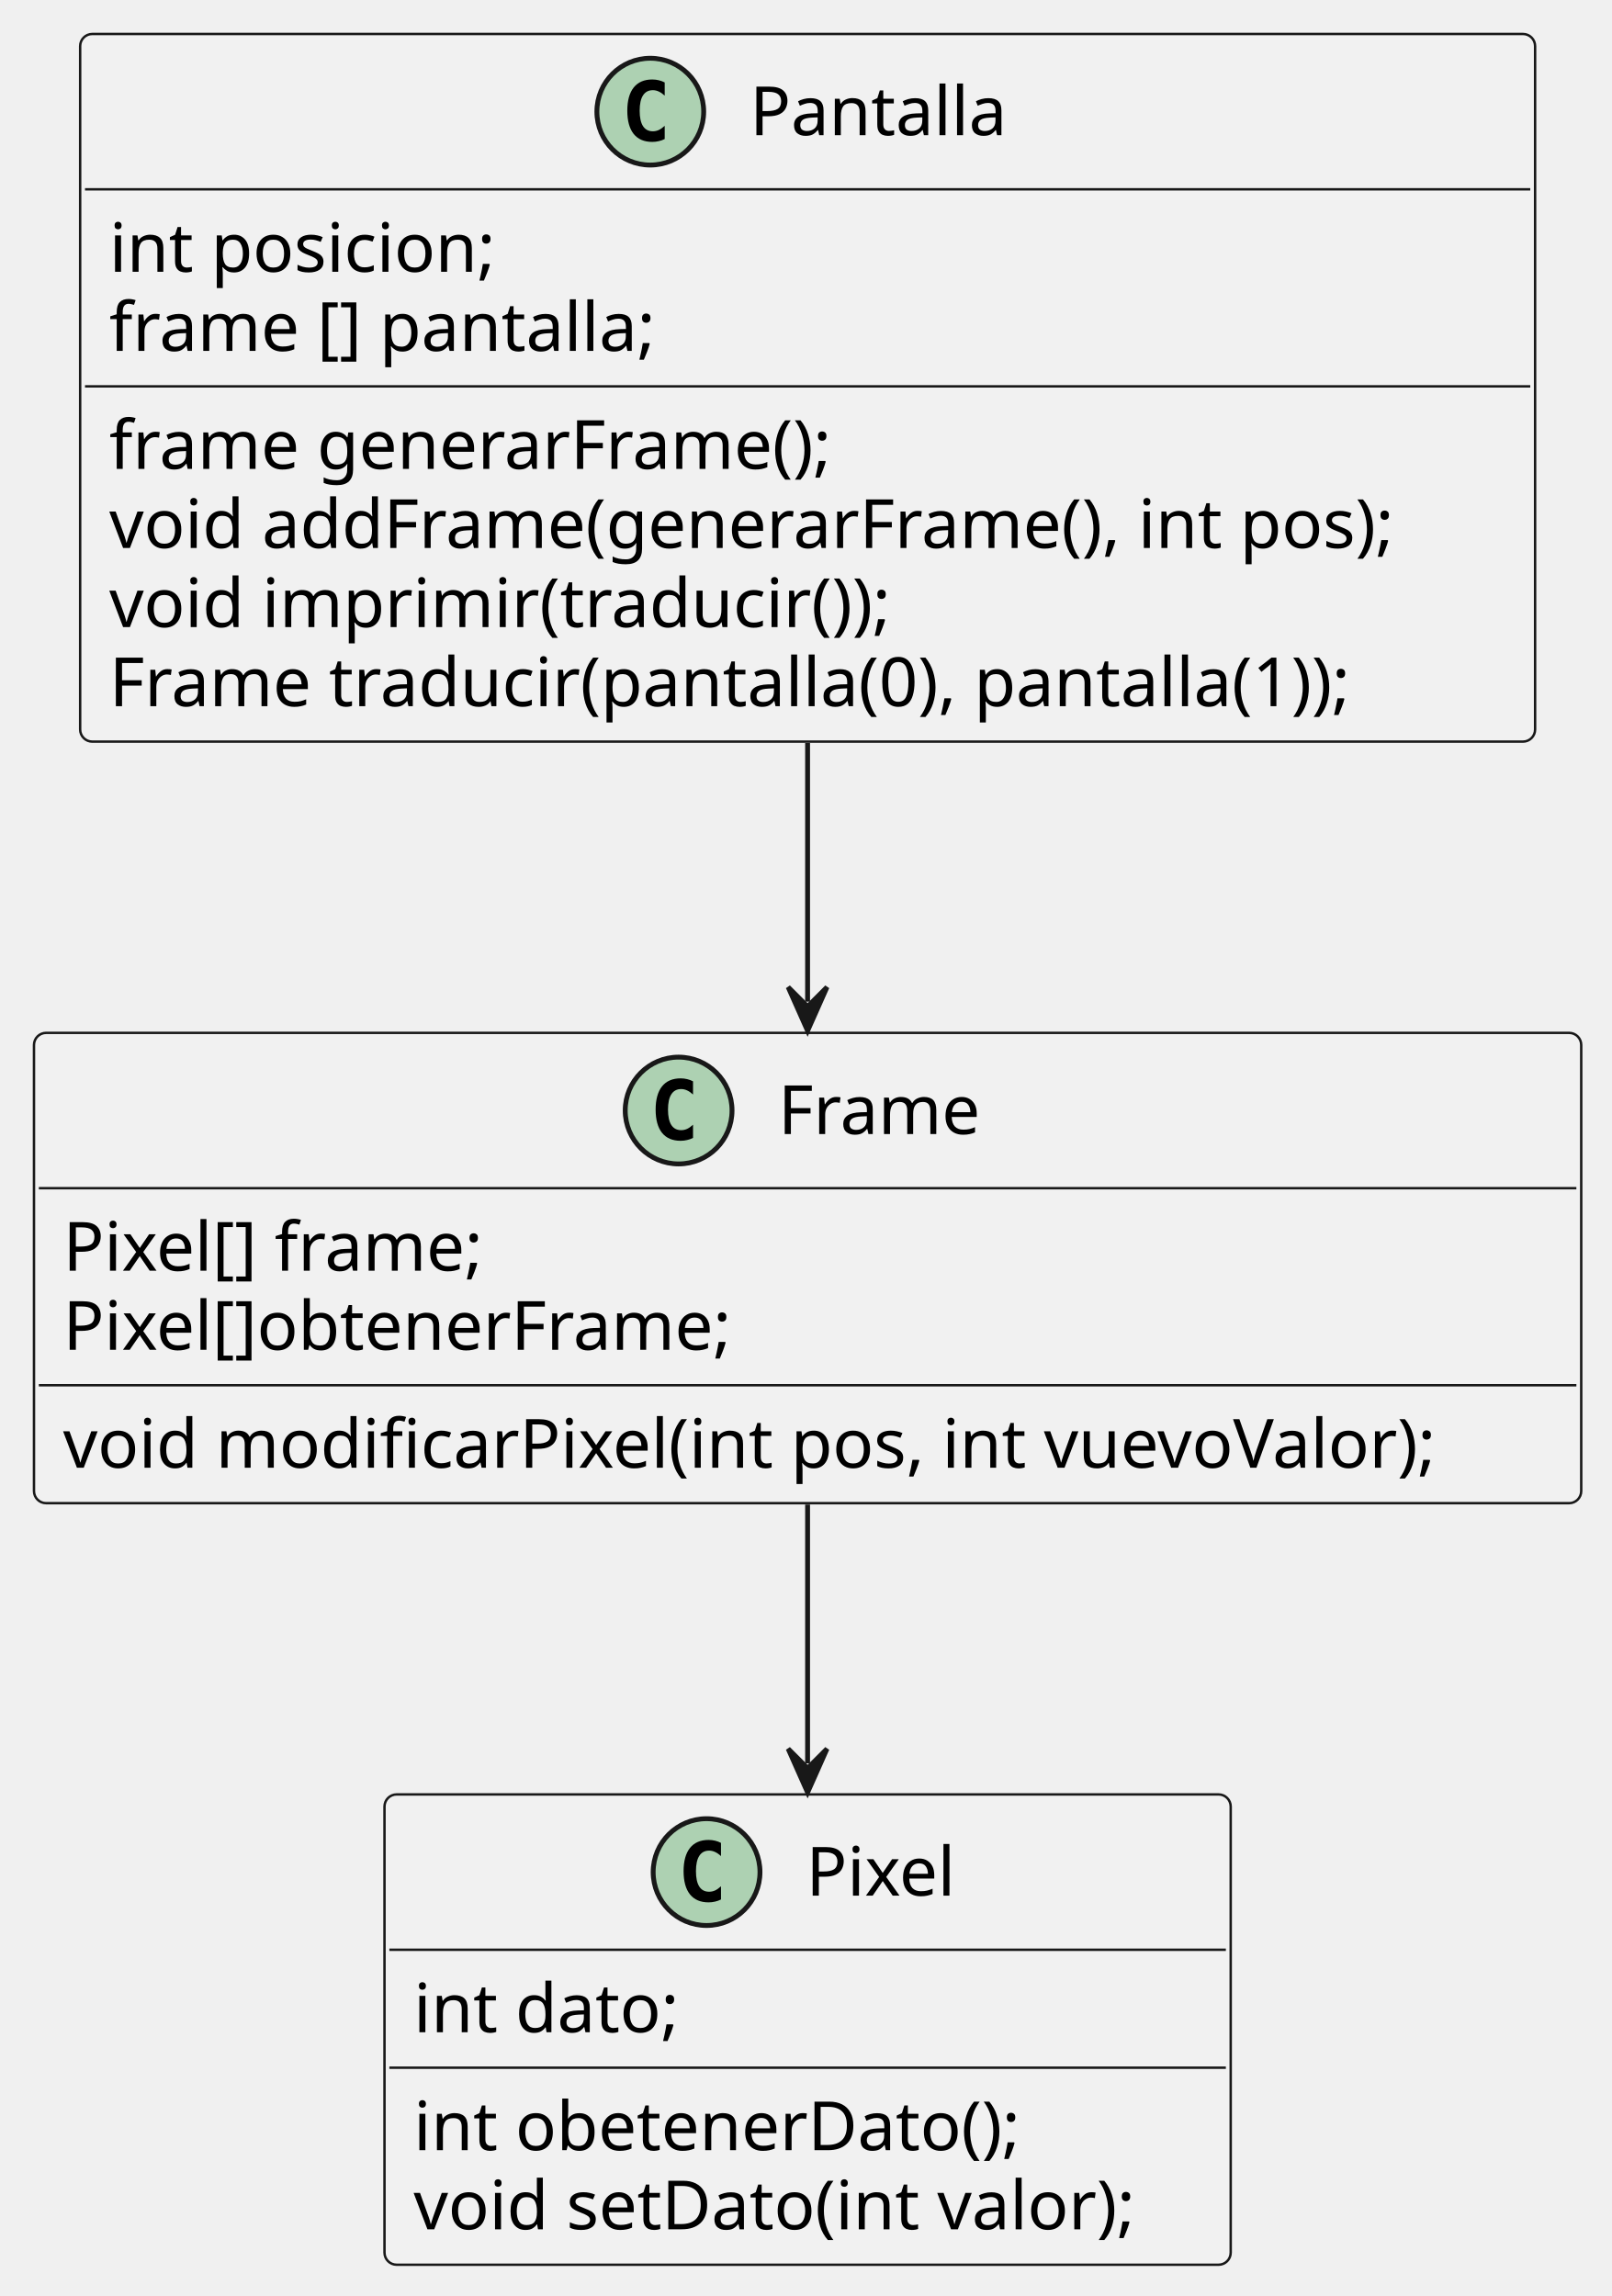
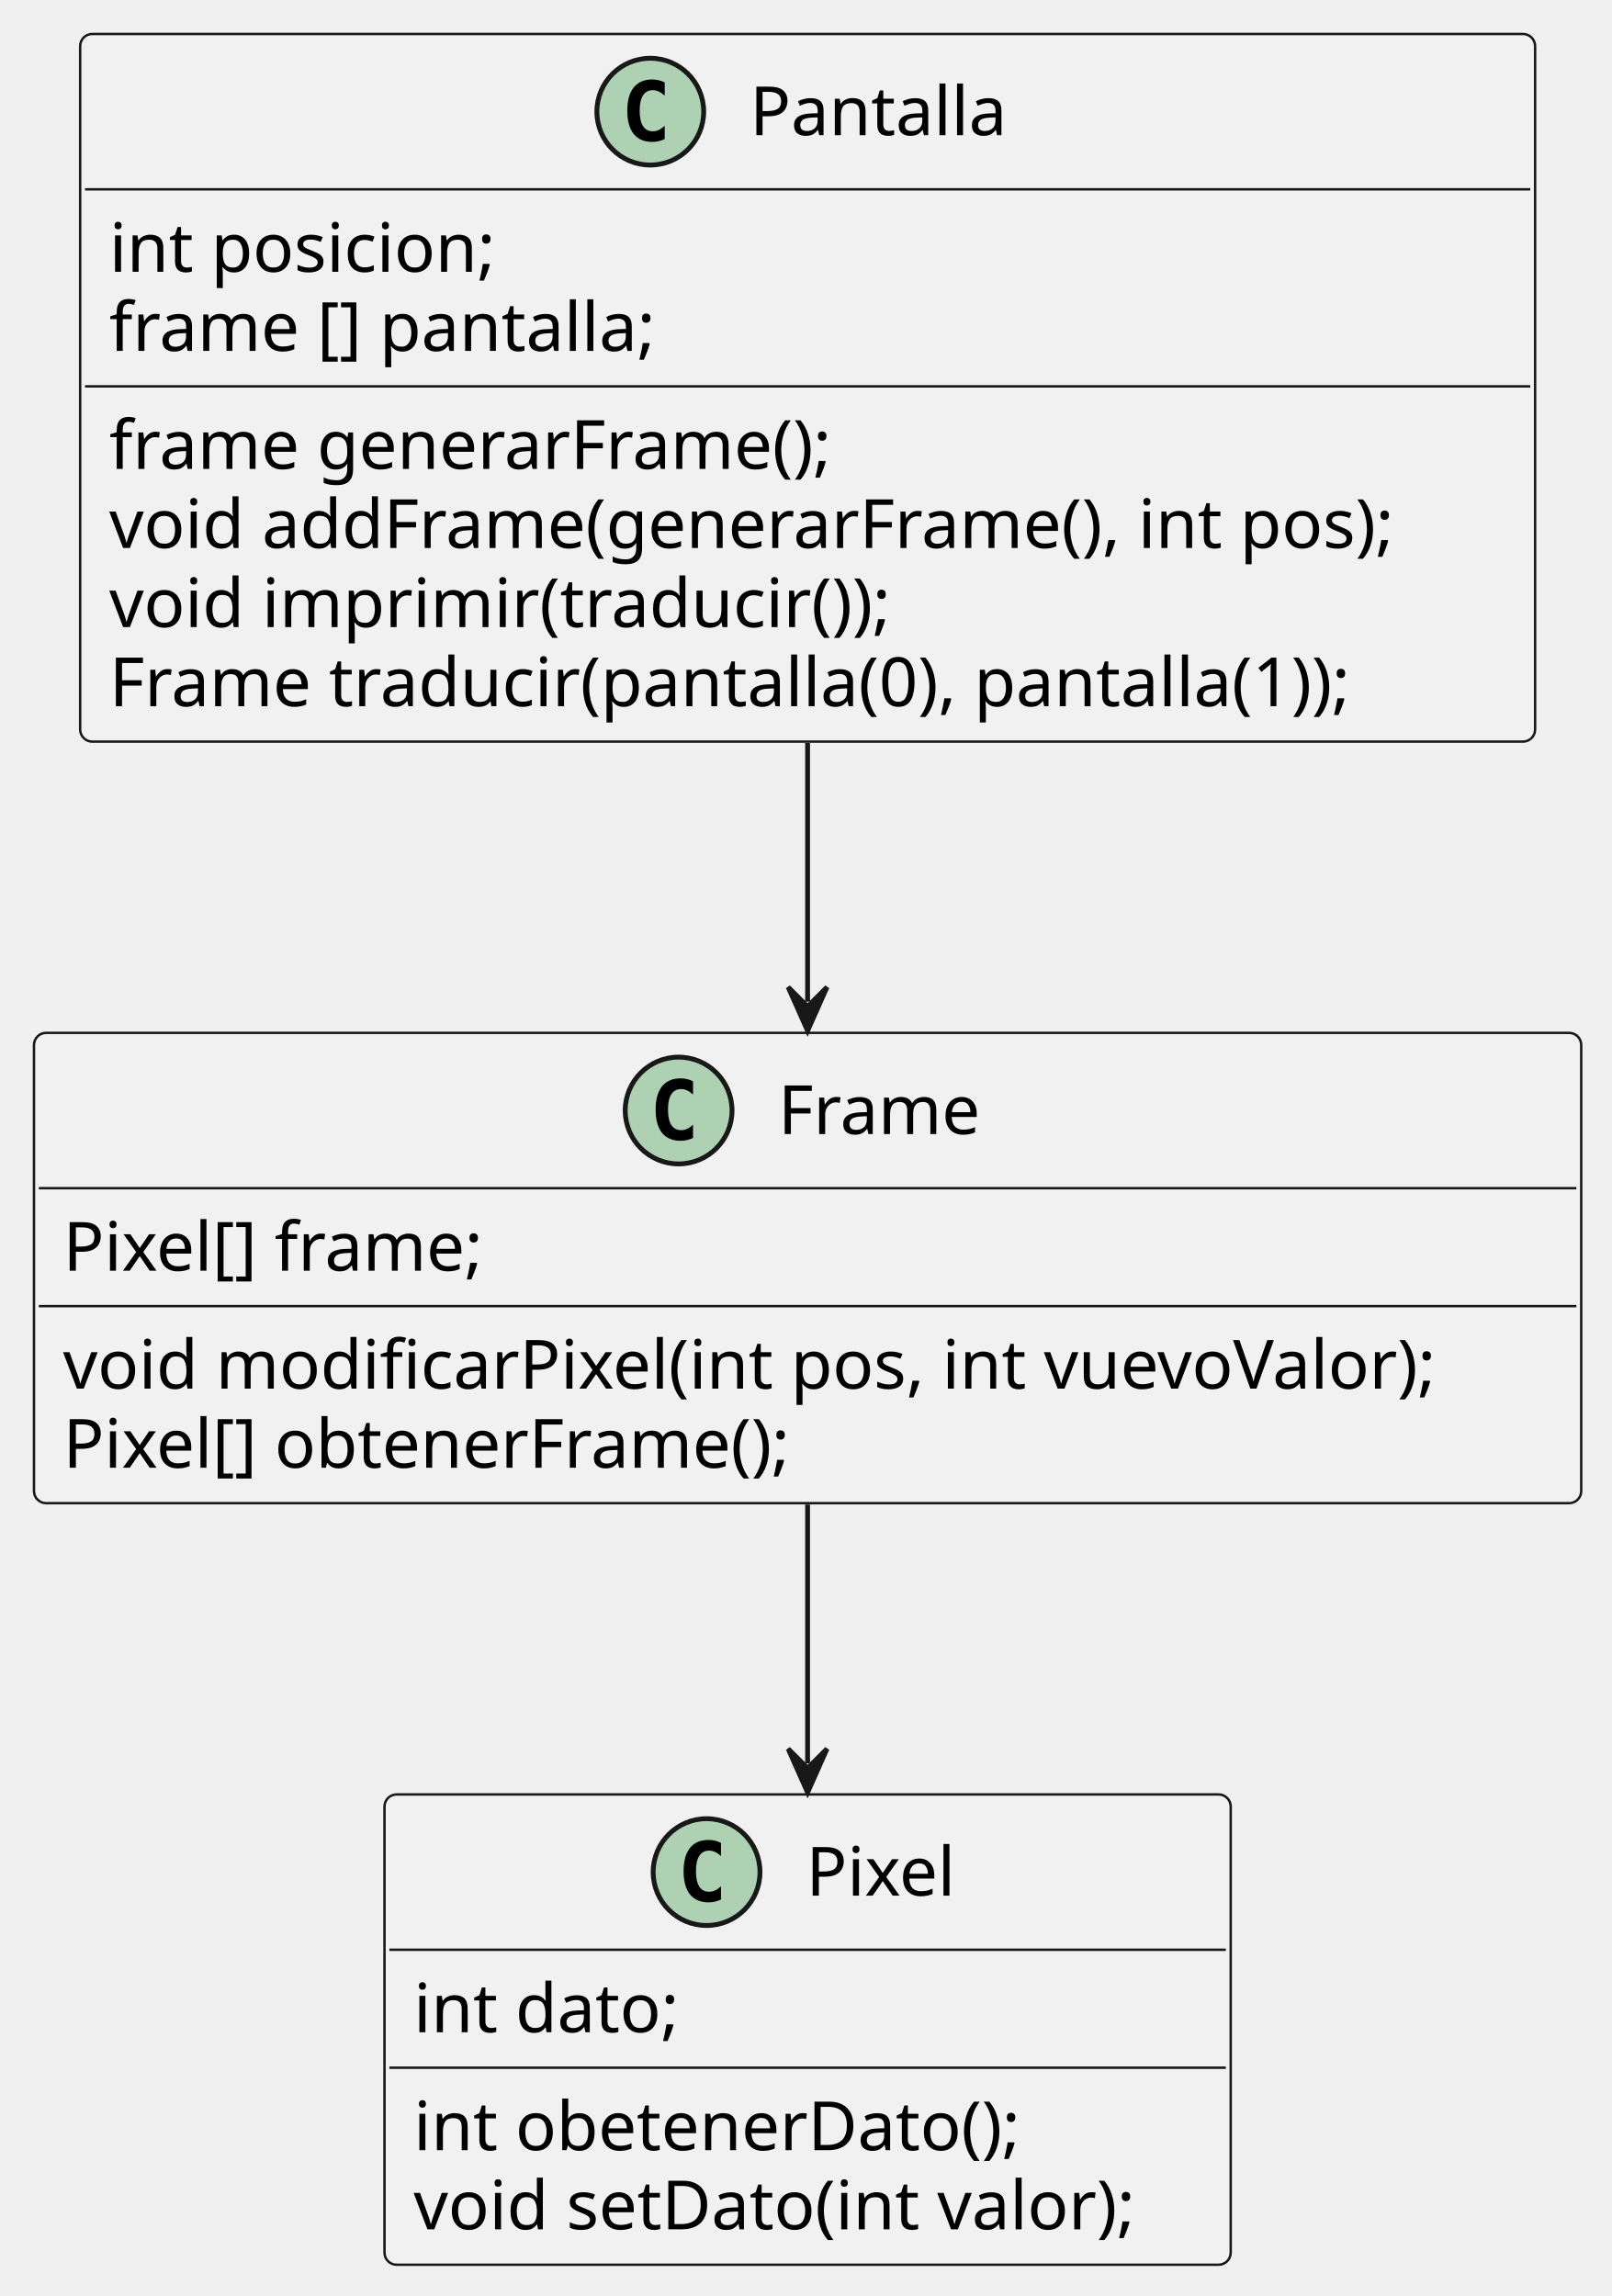
<svg xmlns="http://www.w3.org/2000/svg" contentStyleType="text/css" data-diagram-type="CLASS" height="473px" preserveAspectRatio="none" style="width:332px;height:473px;background:#FFFFFF;" version="1.1" viewBox="0 0 332 473" width="332px" zoomAndPan="magnify">
  <defs />
  <g>
    <g id="elem_Pantalla">
      <rect codeLine="1" fill="#F1F1F1" height="145.781" id="Pantalla" rx="2.5" ry="2.5" style="stroke:#181818;stroke-width:0.5;" width="299.697" x="16.51" y="7" />
      <ellipse cx="133.948" cy="23" fill="#ADD1B2" rx="11" ry="11" style="stroke:#181818;stroke-width:1;" />
      <path d="M136.917,28.641 Q136.339,28.938 135.698,29.078 Q135.057,29.234 134.354,29.234 Q131.854,29.234 130.526,27.594 Q129.214,25.938 129.214,22.812 Q129.214,19.688 130.526,18.031 Q131.854,16.375 134.354,16.375 Q135.057,16.375 135.698,16.531 Q136.354,16.688 136.917,16.984 L136.917,19.703 Q136.292,19.125 135.698,18.859 Q135.104,18.578 134.479,18.578 Q133.136,18.578 132.448,19.656 Q131.761,20.719 131.761,22.812 Q131.761,24.906 132.448,25.984 Q133.136,27.047 134.479,27.047 Q135.104,27.047 135.698,26.781 Q136.292,26.5 136.917,25.922 L136.917,28.641 Z " fill="#000000" />
      <text fill="#000000" font-family="sans-serif" font-size="14" lengthAdjust="spacing" textLength="56.321" x="154.448" y="27.847">Pantalla</text>
      <line style="stroke:#181818;stroke-width:0.5;" x1="17.51" x2="315.207" y1="39" y2="39" />
      <text fill="#000000" font-family="sans-serif" font-size="14" lengthAdjust="spacing" textLength="85.08" x="22.51" y="55.995">int posicion;</text>
      <text fill="#000000" font-family="sans-serif" font-size="14" lengthAdjust="spacing" textLength="122.821" x="22.51" y="72.292">frame [] pantalla;</text>
      <line style="stroke:#181818;stroke-width:0.5;" x1="17.51" x2="315.207" y1="79.594" y2="79.594" />
      <text fill="#000000" font-family="sans-serif" font-size="14" lengthAdjust="spacing" textLength="161.321" x="22.51" y="96.589">frame generarFrame();</text>
      <text fill="#000000" font-family="sans-serif" font-size="14" lengthAdjust="spacing" textLength="287.697" x="22.51" y="112.886">void addFrame(generarFrame(), int pos);</text>
      <text fill="#000000" font-family="sans-serif" font-size="14" lengthAdjust="spacing" textLength="174.911" x="22.51" y="129.183">void imprimir(traducir());</text>
      <text fill="#000000" font-family="sans-serif" font-size="14" lengthAdjust="spacing" textLength="281.75" x="22.51" y="145.48">Frame traducir(pantalla(0), pantalla(1));</text>
    </g>
    <g id="elem_Frame">
      <rect codeLine="10" fill="#F1F1F1" height="96.891" id="Frame" rx="2.5" ry="2.5" style="stroke:#181818;stroke-width:0.5;" width="318.708" x="7" y="212.78" />
      <ellipse cx="139.785" cy="228.78" fill="#ADD1B2" rx="11" ry="11" style="stroke:#181818;stroke-width:1;" />
      <path d="M142.753,234.421 Q142.175,234.718 141.535,234.858 Q140.894,235.014 140.191,235.014 Q137.691,235.014 136.363,233.374 Q135.05,231.718 135.05,228.593 Q135.05,225.468 136.363,223.811 Q137.691,222.155 140.191,222.155 Q140.894,222.155 141.535,222.311 Q142.191,222.468 142.753,222.764 L142.753,225.483 Q142.128,224.905 141.535,224.639 Q140.941,224.358 140.316,224.358 Q138.972,224.358 138.285,225.436 Q137.597,226.499 137.597,228.593 Q137.597,230.686 138.285,231.764 Q138.972,232.827 140.316,232.827 Q140.941,232.827 141.535,232.561 Q142.128,232.28 142.753,231.702 L142.753,234.421 Z " fill="#000000" />
      <text fill="#000000" font-family="sans-serif" font-size="14" lengthAdjust="spacing" textLength="44.639" x="160.285" y="233.627">Frame</text>
      <line style="stroke:#181818;stroke-width:0.5;" x1="8" x2="324.708" y1="244.78" y2="244.78" />
      <text fill="#000000" font-family="sans-serif" font-size="14" lengthAdjust="spacing" textLength="94.726" x="13" y="261.775">Pixel[] frame;</text>
-       <text fill="#000000" font-family="sans-serif" font-size="14" lengthAdjust="spacing" textLength="148.196" x="13" y="278.072">Pixel[]obtenerFrame;</text>
-       <line style="stroke:#181818;stroke-width:0.5;" x1="8" x2="324.708" y1="285.374" y2="285.374" />
-       <text fill="#000000" font-family="sans-serif" font-size="14" lengthAdjust="spacing" textLength="306.708" x="13" y="302.369">void modificarPixel(int pos, int vuevoValor);</text>
+       <line style="stroke:#181818;stroke-width:0.5;" x1="8" x2="324.708" y1="269.077" y2="269.077" />
+       <text fill="#000000" font-family="sans-serif" font-size="14" lengthAdjust="spacing" textLength="306.708" x="13" y="286.072">void modificarPixel(int pos, int vuevoValor);</text>
+       <text fill="#000000" font-family="sans-serif" font-size="14" lengthAdjust="spacing" textLength="163.57" x="13" y="302.369">Pixel[] obtenerFrame();</text>
    </g>
    <g id="elem_Pixel">
      <rect codeLine="17" fill="#F1F1F1" height="96.891" id="Pixel" rx="2.5" ry="2.5" style="stroke:#181818;stroke-width:0.5;" width="174.306" x="79.2" y="369.67" />
      <ellipse cx="145.543" cy="385.67" fill="#ADD1B2" rx="11" ry="11" style="stroke:#181818;stroke-width:1;" />
      <path d="M148.512,391.311 Q147.933,391.608 147.293,391.748 Q146.652,391.904 145.949,391.904 Q143.449,391.904 142.121,390.264 Q140.808,388.608 140.808,385.483 Q140.808,382.358 142.121,380.701 Q143.449,379.045 145.949,379.045 Q146.652,379.045 147.293,379.201 Q147.949,379.358 148.512,379.654 L148.512,382.373 Q147.887,381.795 147.293,381.529 Q146.699,381.248 146.074,381.248 Q144.73,381.248 144.043,382.326 Q143.355,383.389 143.355,385.483 Q143.355,387.576 144.043,388.654 Q144.73,389.717 146.074,389.717 Q146.699,389.717 147.293,389.451 Q147.887,389.17 148.512,388.592 L148.512,391.311 Z " fill="#000000" />
      <text fill="#000000" font-family="sans-serif" font-size="14" lengthAdjust="spacing" textLength="33.12" x="166.043" y="390.517">Pixel</text>
      <line style="stroke:#181818;stroke-width:0.5;" x1="80.2" x2="252.506" y1="401.67" y2="401.67" />
      <text fill="#000000" font-family="sans-serif" font-size="14" lengthAdjust="spacing" textLength="58.94" x="85.2" y="418.665">int dato;</text>
      <line style="stroke:#181818;stroke-width:0.5;" x1="80.2" x2="252.506" y1="425.967" y2="425.967" />
      <text fill="#000000" font-family="sans-serif" font-size="14" lengthAdjust="spacing" textLength="135.167" x="85.2" y="442.962">int obetenerDato();</text>
      <text fill="#000000" font-family="sans-serif" font-size="14" lengthAdjust="spacing" textLength="162.306" x="85.2" y="459.259">void setDato(int valor);</text>
    </g>
    <g id="link_Pantalla_Frame">
      <path codeLine="26" d="M166.35,153.06 C166.35,173.01 166.35,188.16 166.35,206.36 " fill="#FFFFFF" fill-opacity="0" id="Pantalla-to-Frame" style="stroke:#181818;stroke-width:1;" />
      <polygon fill="#181818" points="166.35,212.36,170.35,203.36,166.35,207.36,162.35,203.36,166.35,212.36" style="stroke:#181818;stroke-width:1;" />
    </g>
    <g id="link_Frame_Pixel">
      <path codeLine="27" d="M166.35,309.96 C166.35,328.8 166.35,344.41 166.35,363.27 " fill="#FFFFFF" fill-opacity="0" id="Frame-to-Pixel" style="stroke:#181818;stroke-width:1;" />
      <polygon fill="#181818" points="166.35,369.27,170.35,360.27,166.35,364.27,162.35,360.27,166.35,369.27" style="stroke:#181818;stroke-width:1;" />
    </g>
  </g>
</svg>
